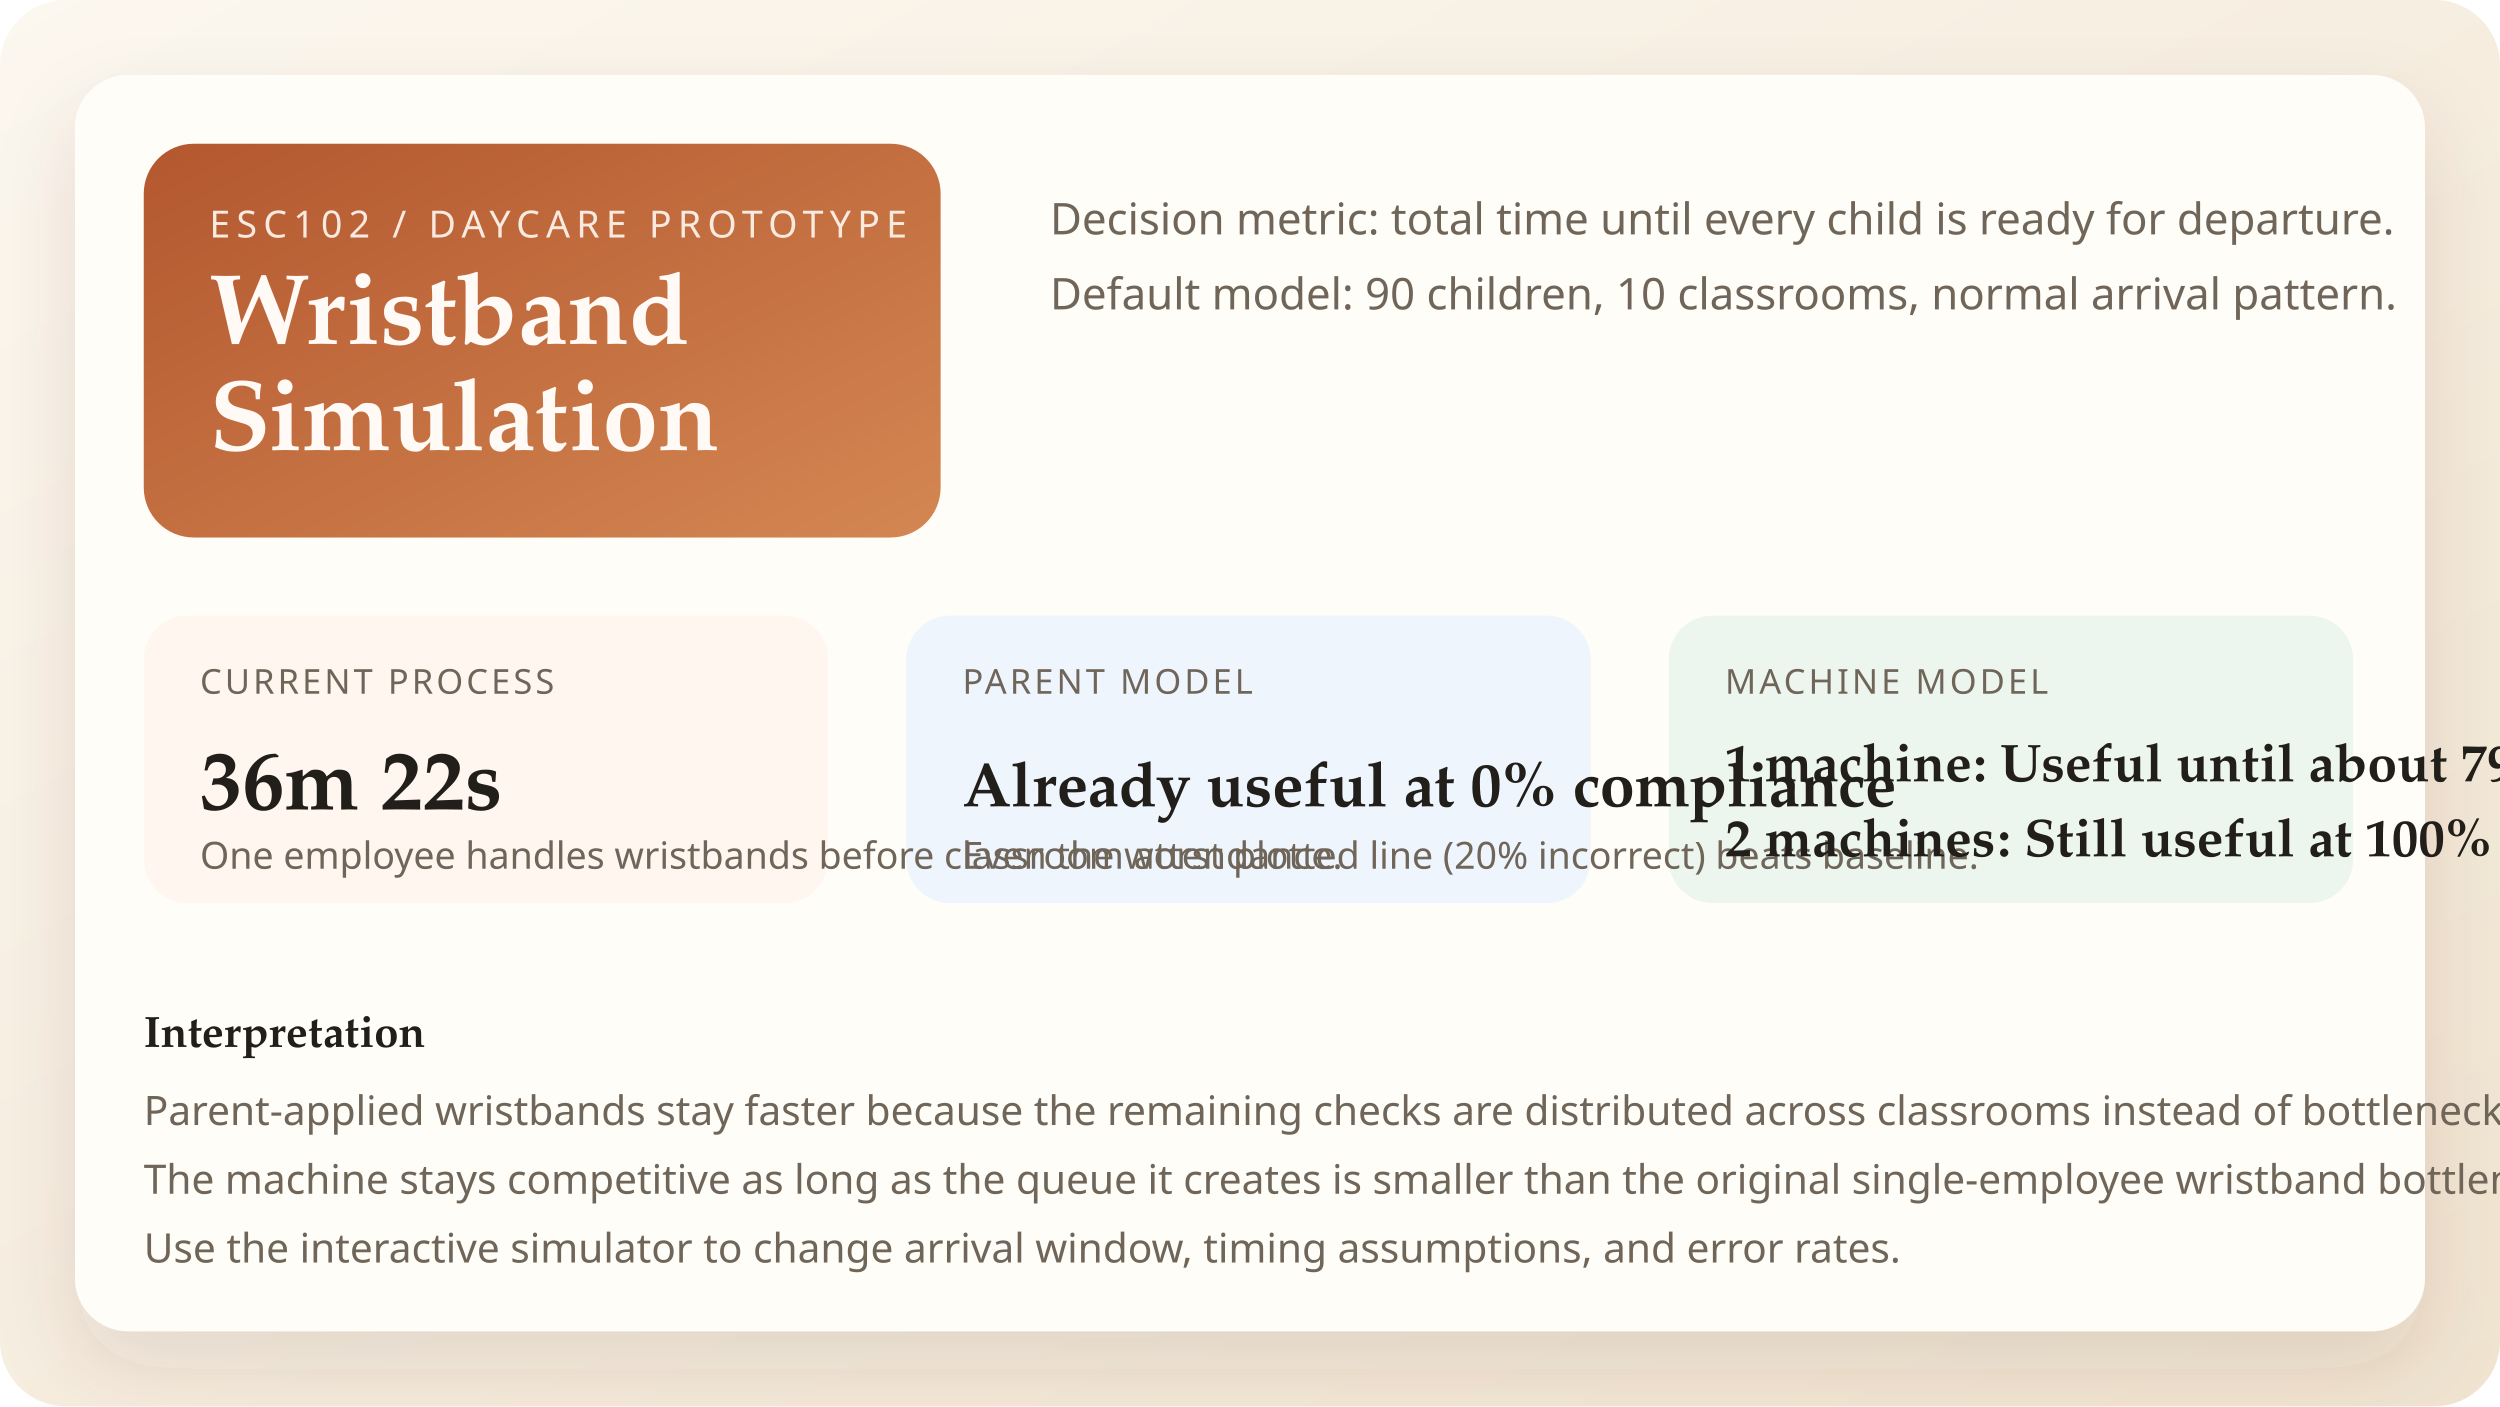
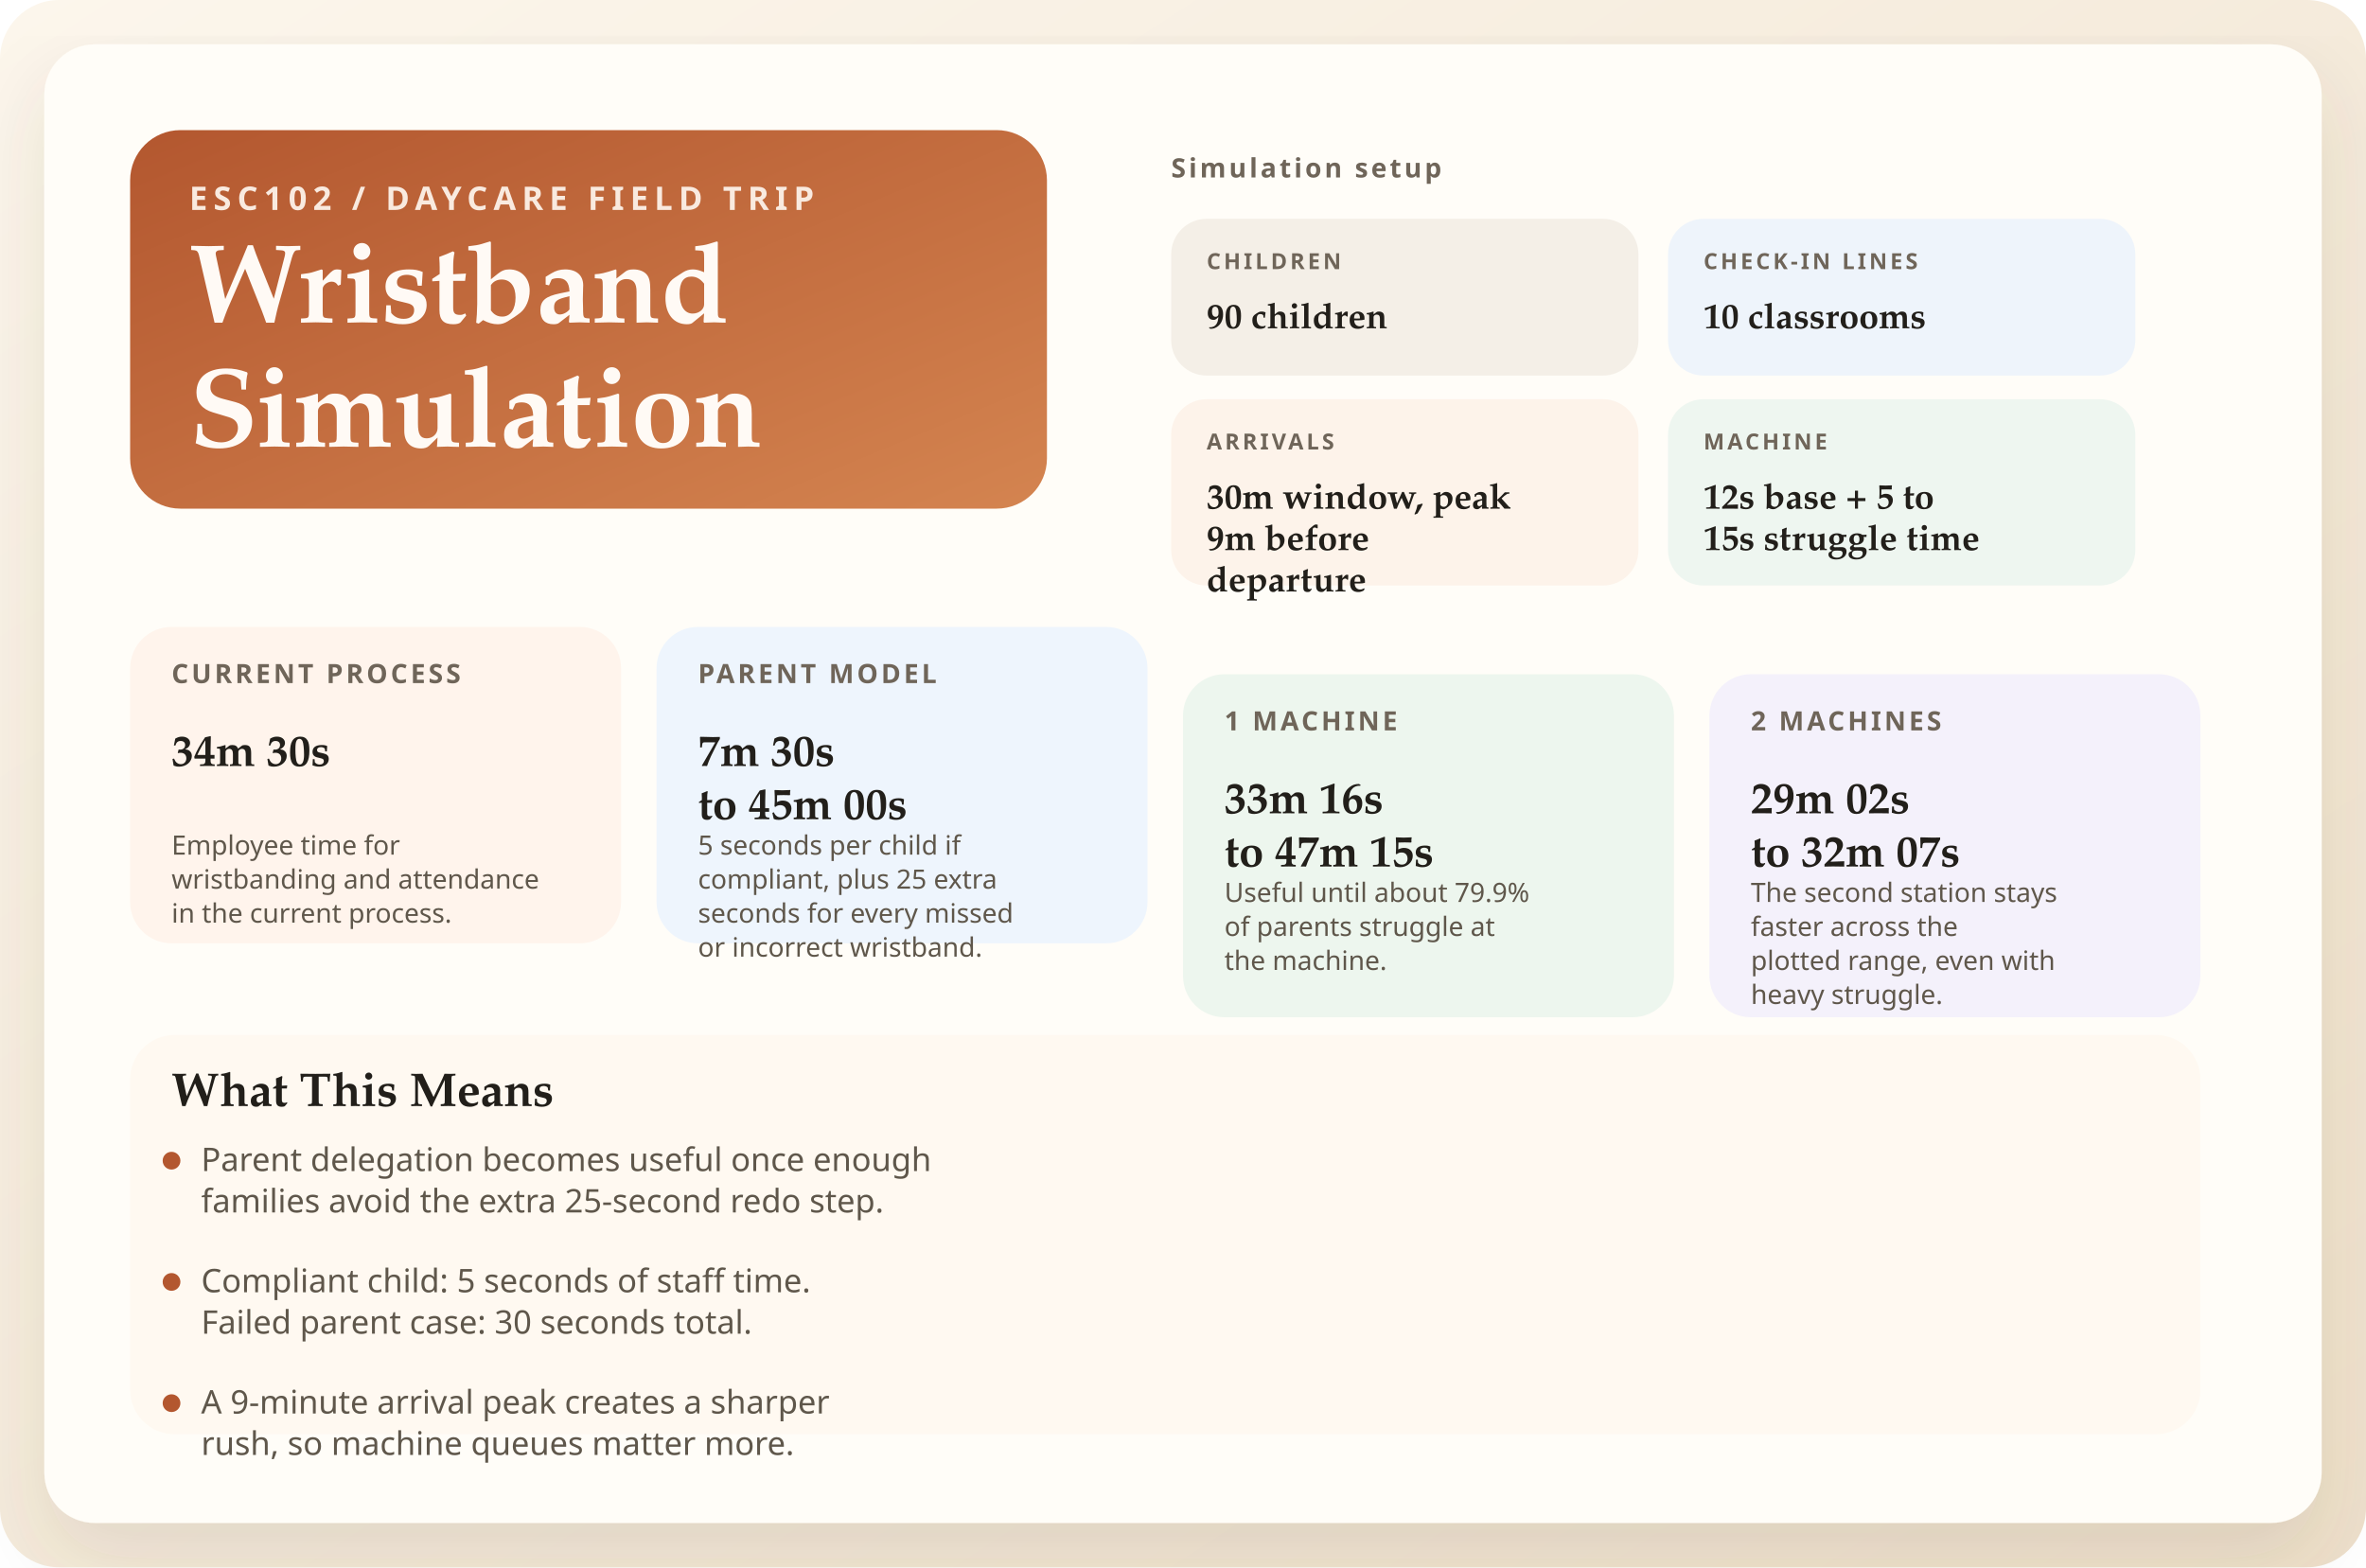
- <svg xmlns="http://www.w3.org/2000/svg" width="1600" height="900" viewBox="0 0 1600 900">
+ <svg xmlns="http://www.w3.org/2000/svg" width="1600" height="1060" viewBox="0 0 1600 1060">
  <defs>
-     <linearGradient id="hero" x1="0" x2="1" y1="0" y2="1">
-       <stop offset="0%" stop-color="#fcf7ef" />
-       <stop offset="100%" stop-color="#f0e4d0" />
+     <linearGradient id="hero-bg" x1="0" x2="1" y1="0" y2="1">
+       <stop offset="0%" stop-color="#fcf6ec" />
+       <stop offset="100%" stop-color="#eee0cb" />
    </linearGradient>
-     <linearGradient id="accent" x1="0" x2="1" y1="0" y2="1">
+     <linearGradient id="accent-bg" x1="0" x2="1" y1="0" y2="1">
      <stop offset="0%" stop-color="#b3572f" />
-       <stop offset="100%" stop-color="#d48752" />
+       <stop offset="100%" stop-color="#d48450" />
    </linearGradient>
-     <filter id="cardShadow" x="-20%" y="-20%" width="140%" height="140%">
-       <feDropShadow dx="0" dy="24" stdDeviation="26" flood-color="#573e2c" flood-opacity="0.12" />
+     <filter id="dash-shadow" x="-20%" y="-20%" width="140%" height="140%">
+       <feDropShadow dx="0" dy="24" stdDeviation="26" flood-color="#5b432e" flood-opacity="0.12" />
    </filter>
  </defs>
-   <rect width="1600" height="900" rx="42" fill="url(#hero)" />
-   <rect x="48" y="48" width="1504" height="804" rx="34" fill="#fffdf8" filter="url(#cardShadow)" />
-   <rect x="92" y="92" width="510" height="252" rx="32" fill="url(#accent)" />
-   <text x="134" y="152" font-size="24" fill="#f9eadf" font-family="Avenir Next, Segoe UI, sans-serif" letter-spacing="4">
-         ESC102 / DAYCARE PROTOTYPE
-       </text>
-   <text x="134" y="220" font-size="64" fill="#fffaf5" font-family="Iowan Old Style, Palatino Linotype, serif" font-weight="700">
-         Wristband
-       </text>
-   <text x="134" y="288" font-size="64" fill="#fffaf5" font-family="Iowan Old Style, Palatino Linotype, serif" font-weight="700">
-         Simulation
-       </text>
-   <text x="672" y="150" font-size="28" fill="#6f6559" font-family="Avenir Next, Segoe UI, sans-serif">
-         Decision metric: total time until every child is ready for departure.
-       </text>
-   <text x="672" y="198" font-size="28" fill="#6f6559" font-family="Avenir Next, Segoe UI, sans-serif">
-         Default model: 90 children, 10 classrooms, normal arrival pattern.
-       </text>
-   <rect x="92" y="394" width="438" height="184" rx="28" fill="#fff6ef" />
-   <rect x="580" y="394" width="438" height="184" rx="28" fill="#eef5fd" />
-   <rect x="1068" y="394" width="438" height="184" rx="28" fill="#edf6ee" />
-   <text x="128" y="444" font-size="22" fill="#6f6559" font-family="Avenir Next, Segoe UI, sans-serif" letter-spacing="2">
-         CURRENT PROCESS
-       </text>
-   <text x="128" y="518" font-size="54" fill="#221f1a" font-family="Iowan Old Style, Palatino Linotype, serif" font-weight="700">
-         36m 22s
-       </text>
-   <text x="128" y="556" font-size="24" fill="#6f6559" font-family="Avenir Next, Segoe UI, sans-serif">
-         One employee handles wristbands before classroom attendance.
-       </text>
-   <text x="616" y="444" font-size="22" fill="#6f6559" font-family="Avenir Next, Segoe UI, sans-serif" letter-spacing="2">
-         PARENT MODEL
-       </text>
-   <text x="616" y="516" font-size="40" fill="#221f1a" font-family="Iowan Old Style, Palatino Linotype, serif" font-weight="700">
-         Already useful at 0% compliance
-       </text>
-   <text x="616" y="556" font-size="24" fill="#6f6559" font-family="Avenir Next, Segoe UI, sans-serif">
-         Even the worst plotted line (20% incorrect) beats baseline.
-       </text>
-   <text x="1104" y="444" font-size="22" fill="#6f6559" font-family="Avenir Next, Segoe UI, sans-serif" letter-spacing="2">
-         MACHINE MODEL
-       </text>
-   <text x="1104" y="500" font-size="34" fill="#221f1a" font-family="Iowan Old Style, Palatino Linotype, serif" font-weight="700">
-         1 machine: Useful until about 79.5% struggle
-       </text>
-   <text x="1104" y="548" font-size="34" fill="#221f1a" font-family="Iowan Old Style, Palatino Linotype, serif" font-weight="700">
-         2 machines: Still useful at 100% struggle
-       </text>
-   <text x="92" y="670" font-size="28" fill="#221f1a" font-family="Iowan Old Style, Palatino Linotype, serif" font-weight="700">
-         Interpretation
-       </text>
-   <text x="92" y="720" font-size="26" fill="#6f6559" font-family="Avenir Next, Segoe UI, sans-serif">
-         Parent-applied wristbands stay faster because the remaining checks are distributed across classrooms instead of bottlenecking at one staff member.
-       </text>
-   <text x="92" y="764" font-size="26" fill="#6f6559" font-family="Avenir Next, Segoe UI, sans-serif">
-         The machine stays competitive as long as the queue it creates is smaller than the original single-employee wristband bottleneck.
-       </text>
-   <text x="92" y="808" font-size="26" fill="#6f6559" font-family="Avenir Next, Segoe UI, sans-serif">
-         Use the interactive simulator to change arrival window, timing assumptions, and error rates.
-       </text>
+   <rect width="1600" height="1060" rx="40" fill="url(#hero-bg)" />
+   <rect x="30" y="30" width="1540" height="1000" rx="34" fill="#fffdf8" filter="url(#dash-shadow)" />
+   <rect x="88" y="88" width="620" height="256" rx="34" fill="url(#accent-bg)" />
+   <text x="128" y="142" fill="#f9eadf" font-family="Avenir Next, Segoe UI, sans-serif" font-size="22" font-weight="700" text-anchor="start" letter-spacing="4">
+           ESC102 / DAYCARE FIELD TRIP
+         </text>
+   <text x="128" y="218" fill="#fffaf5" font-family="Iowan Old Style, Palatino Linotype, serif" font-size="76" font-weight="700" text-anchor="start" letter-spacing="0">
+           Wristband
+         </text>
+   <text x="128" y="302" fill="#fffaf5" font-family="Iowan Old Style, Palatino Linotype, serif" font-size="76" font-weight="700" text-anchor="start" letter-spacing="0">
+           Simulation
+         </text>
+   <text x="792" y="120" fill="#6f6559" font-family="Avenir Next, Segoe UI, sans-serif" font-size="18" font-weight="700" text-anchor="start" letter-spacing="2">
+           Simulation setup
+         </text>
+   <rect x="792" y="148" width="316" height="106" rx="24" fill="#f4efe7" />
+   <text x="816" y="182" fill="#6f6559" font-family="Avenir Next, Segoe UI, sans-serif" font-size="15" font-weight="700" text-anchor="start" letter-spacing="2">
+           CHILDREN
+         </text>
+   <text x="816" y="222" fill="#221f1a" font-family="Iowan Old Style, Palatino Linotype, serif" font-size="24" font-weight="700" text-anchor="start" letter-spacing="0">
+           90 children
+         </text>
+   <rect x="1128" y="148" width="316" height="106" rx="24" fill="#eef4fb" />
+   <text x="1152" y="182" fill="#6f6559" font-family="Avenir Next, Segoe UI, sans-serif" font-size="15" font-weight="700" text-anchor="start" letter-spacing="2">
+           CHECK-IN LINES
+         </text>
+   <text x="1152" y="222" fill="#221f1a" font-family="Iowan Old Style, Palatino Linotype, serif" font-size="24" font-weight="700" text-anchor="start" letter-spacing="0">
+           10 classrooms
+         </text>
+   <rect x="792" y="270" width="316" height="126" rx="24" fill="#fdf3ea" />
+   <text x="816" y="304" fill="#6f6559" font-family="Avenir Next, Segoe UI, sans-serif" font-size="15" font-weight="700" text-anchor="start" letter-spacing="2">
+           ARRIVALS
+         </text>
+   <text x="816" y="344" fill="#221f1a" font-family="Iowan Old Style, Palatino Linotype, serif" font-size="24" font-weight="700" text-anchor="start" letter-spacing="0">
+           30m window, peak
+         </text>
+   <text x="816" y="372" fill="#221f1a" font-family="Iowan Old Style, Palatino Linotype, serif" font-size="24" font-weight="700" text-anchor="start" letter-spacing="0">
+           9m before
+         </text>
+   <text x="816" y="400" fill="#221f1a" font-family="Iowan Old Style, Palatino Linotype, serif" font-size="24" font-weight="700" text-anchor="start" letter-spacing="0">
+           departure
+         </text>
+   <rect x="1128" y="270" width="316" height="126" rx="24" fill="#eef6f0" />
+   <text x="1152" y="304" fill="#6f6559" font-family="Avenir Next, Segoe UI, sans-serif" font-size="15" font-weight="700" text-anchor="start" letter-spacing="2">
+           MACHINE
+         </text>
+   <text x="1152" y="344" fill="#221f1a" font-family="Iowan Old Style, Palatino Linotype, serif" font-size="24" font-weight="700" text-anchor="start" letter-spacing="0">
+           12s base + 5 to
+         </text>
+   <text x="1152" y="372" fill="#221f1a" font-family="Iowan Old Style, Palatino Linotype, serif" font-size="24" font-weight="700" text-anchor="start" letter-spacing="0">
+           15s struggle time
+         </text>
+   <rect x="88" y="424" width="332" height="214" rx="28" fill="#fff4ec" />
+   <text x="116" y="462" fill="#6f6559" font-family="Avenir Next, Segoe UI, sans-serif" font-size="18" font-weight="700" text-anchor="start" letter-spacing="2">
+           CURRENT PROCESS
+         </text>
+   <text x="116" y="518" fill="#221f1a" font-family="Iowan Old Style, Palatino Linotype, serif" font-size="30" font-weight="700" text-anchor="start" letter-spacing="0">
+           34m 30s
+         </text>
+   <text x="116" y="578" fill="#5f574b" font-family="Avenir Next, Segoe UI, sans-serif" font-size="18" font-weight="400" text-anchor="start" letter-spacing="0">
+           Employee time for
+         </text>
+   <text x="116" y="601" fill="#5f574b" font-family="Avenir Next, Segoe UI, sans-serif" font-size="18" font-weight="400" text-anchor="start" letter-spacing="0">
+           wristbanding and attendance
+         </text>
+   <text x="116" y="624" fill="#5f574b" font-family="Avenir Next, Segoe UI, sans-serif" font-size="18" font-weight="400" text-anchor="start" letter-spacing="0">
+           in the current process.
+         </text>
+   <rect x="444" y="424" width="332" height="214" rx="28" fill="#eef5fd" />
+   <text x="472" y="462" fill="#6f6559" font-family="Avenir Next, Segoe UI, sans-serif" font-size="18" font-weight="700" text-anchor="start" letter-spacing="2">
+           PARENT MODEL
+         </text>
+   <text x="472" y="518" fill="#221f1a" font-family="Iowan Old Style, Palatino Linotype, serif" font-size="30" font-weight="700" text-anchor="start" letter-spacing="0">
+           7m 30s
+         </text>
+   <text x="472" y="554" fill="#221f1a" font-family="Iowan Old Style, Palatino Linotype, serif" font-size="30" font-weight="700" text-anchor="start" letter-spacing="0">
+           to 45m 00s
+         </text>
+   <text x="472" y="578" fill="#5f574b" font-family="Avenir Next, Segoe UI, sans-serif" font-size="18" font-weight="400" text-anchor="start" letter-spacing="0">
+           5 seconds per child if
+         </text>
+   <text x="472" y="601" fill="#5f574b" font-family="Avenir Next, Segoe UI, sans-serif" font-size="18" font-weight="400" text-anchor="start" letter-spacing="0">
+           compliant, plus 25 extra
+         </text>
+   <text x="472" y="624" fill="#5f574b" font-family="Avenir Next, Segoe UI, sans-serif" font-size="18" font-weight="400" text-anchor="start" letter-spacing="0">
+           seconds for every missed
+         </text>
+   <text x="472" y="647" fill="#5f574b" font-family="Avenir Next, Segoe UI, sans-serif" font-size="18" font-weight="400" text-anchor="start" letter-spacing="0">
+           or incorrect wristband.
+         </text>
+   <rect x="800" y="456" width="332" height="232" rx="28" fill="#edf6ee" />
+   <text x="828" y="494" fill="#6f6559" font-family="Avenir Next, Segoe UI, sans-serif" font-size="18" font-weight="700" text-anchor="start" letter-spacing="2">
+           1 MACHINE
+         </text>
+   <text x="828" y="550" fill="#221f1a" font-family="Iowan Old Style, Palatino Linotype, serif" font-size="30" font-weight="700" text-anchor="start" letter-spacing="0">
+           33m 16s
+         </text>
+   <text x="828" y="586" fill="#221f1a" font-family="Iowan Old Style, Palatino Linotype, serif" font-size="30" font-weight="700" text-anchor="start" letter-spacing="0">
+           to 47m 15s
+         </text>
+   <text x="828" y="610" fill="#5f574b" font-family="Avenir Next, Segoe UI, sans-serif" font-size="18" font-weight="400" text-anchor="start" letter-spacing="0">
+           Useful until about 79.9%
+         </text>
+   <text x="828" y="633" fill="#5f574b" font-family="Avenir Next, Segoe UI, sans-serif" font-size="18" font-weight="400" text-anchor="start" letter-spacing="0">
+           of parents struggle at
+         </text>
+   <text x="828" y="656" fill="#5f574b" font-family="Avenir Next, Segoe UI, sans-serif" font-size="18" font-weight="400" text-anchor="start" letter-spacing="0">
+           the machine.
+         </text>
+   <rect x="1156" y="456" width="332" height="232" rx="28" fill="#f4f1fb" />
+   <text x="1184" y="494" fill="#6f6559" font-family="Avenir Next, Segoe UI, sans-serif" font-size="18" font-weight="700" text-anchor="start" letter-spacing="2">
+           2 MACHINES
+         </text>
+   <text x="1184" y="550" fill="#221f1a" font-family="Iowan Old Style, Palatino Linotype, serif" font-size="30" font-weight="700" text-anchor="start" letter-spacing="0">
+           29m 02s
+         </text>
+   <text x="1184" y="586" fill="#221f1a" font-family="Iowan Old Style, Palatino Linotype, serif" font-size="30" font-weight="700" text-anchor="start" letter-spacing="0">
+           to 32m 07s
+         </text>
+   <text x="1184" y="610" fill="#5f574b" font-family="Avenir Next, Segoe UI, sans-serif" font-size="18" font-weight="400" text-anchor="start" letter-spacing="0">
+           The second station stays
+         </text>
+   <text x="1184" y="633" fill="#5f574b" font-family="Avenir Next, Segoe UI, sans-serif" font-size="18" font-weight="400" text-anchor="start" letter-spacing="0">
+           faster across the
+         </text>
+   <text x="1184" y="656" fill="#5f574b" font-family="Avenir Next, Segoe UI, sans-serif" font-size="18" font-weight="400" text-anchor="start" letter-spacing="0">
+           plotted range, even with
+         </text>
+   <text x="1184" y="679" fill="#5f574b" font-family="Avenir Next, Segoe UI, sans-serif" font-size="18" font-weight="400" text-anchor="start" letter-spacing="0">
+           heavy struggle.
+         </text>
+   <rect x="88" y="700" width="1400" height="270" rx="30" fill="#fff9f1" />
+   <text x="116" y="748" fill="#221f1a" font-family="Iowan Old Style, Palatino Linotype, serif" font-size="32" font-weight="700" text-anchor="start" letter-spacing="0">
+           What This Means
+         </text>
+   <circle cx="116" cy="785" r="6" fill="#b3572f" />
+   <text x="136" y="792" fill="#5f574b" font-family="Avenir Next, Segoe UI, sans-serif" font-size="22" font-weight="400" text-anchor="start" letter-spacing="0">
+           Parent delegation becomes useful once enough
+         </text>
+   <text x="136" y="820" fill="#5f574b" font-family="Avenir Next, Segoe UI, sans-serif" font-size="22" font-weight="400" text-anchor="start" letter-spacing="0">
+           families avoid the extra 25-second redo step.
+         </text>
+   <circle cx="116" cy="867" r="6" fill="#b3572f" />
+   <text x="136" y="874" fill="#5f574b" font-family="Avenir Next, Segoe UI, sans-serif" font-size="22" font-weight="400" text-anchor="start" letter-spacing="0">
+           Compliant child: 5 seconds of staff time.
+         </text>
+   <text x="136" y="902" fill="#5f574b" font-family="Avenir Next, Segoe UI, sans-serif" font-size="22" font-weight="400" text-anchor="start" letter-spacing="0">
+           Failed parent case: 30 seconds total.
+         </text>
+   <circle cx="116" cy="949" r="6" fill="#b3572f" />
+   <text x="136" y="956" fill="#5f574b" font-family="Avenir Next, Segoe UI, sans-serif" font-size="22" font-weight="400" text-anchor="start" letter-spacing="0">
+           A 9-minute arrival peak creates a sharper
+         </text>
+   <text x="136" y="984" fill="#5f574b" font-family="Avenir Next, Segoe UI, sans-serif" font-size="22" font-weight="400" text-anchor="start" letter-spacing="0">
+           rush, so machine queues matter more.
+         </text>
</svg>
